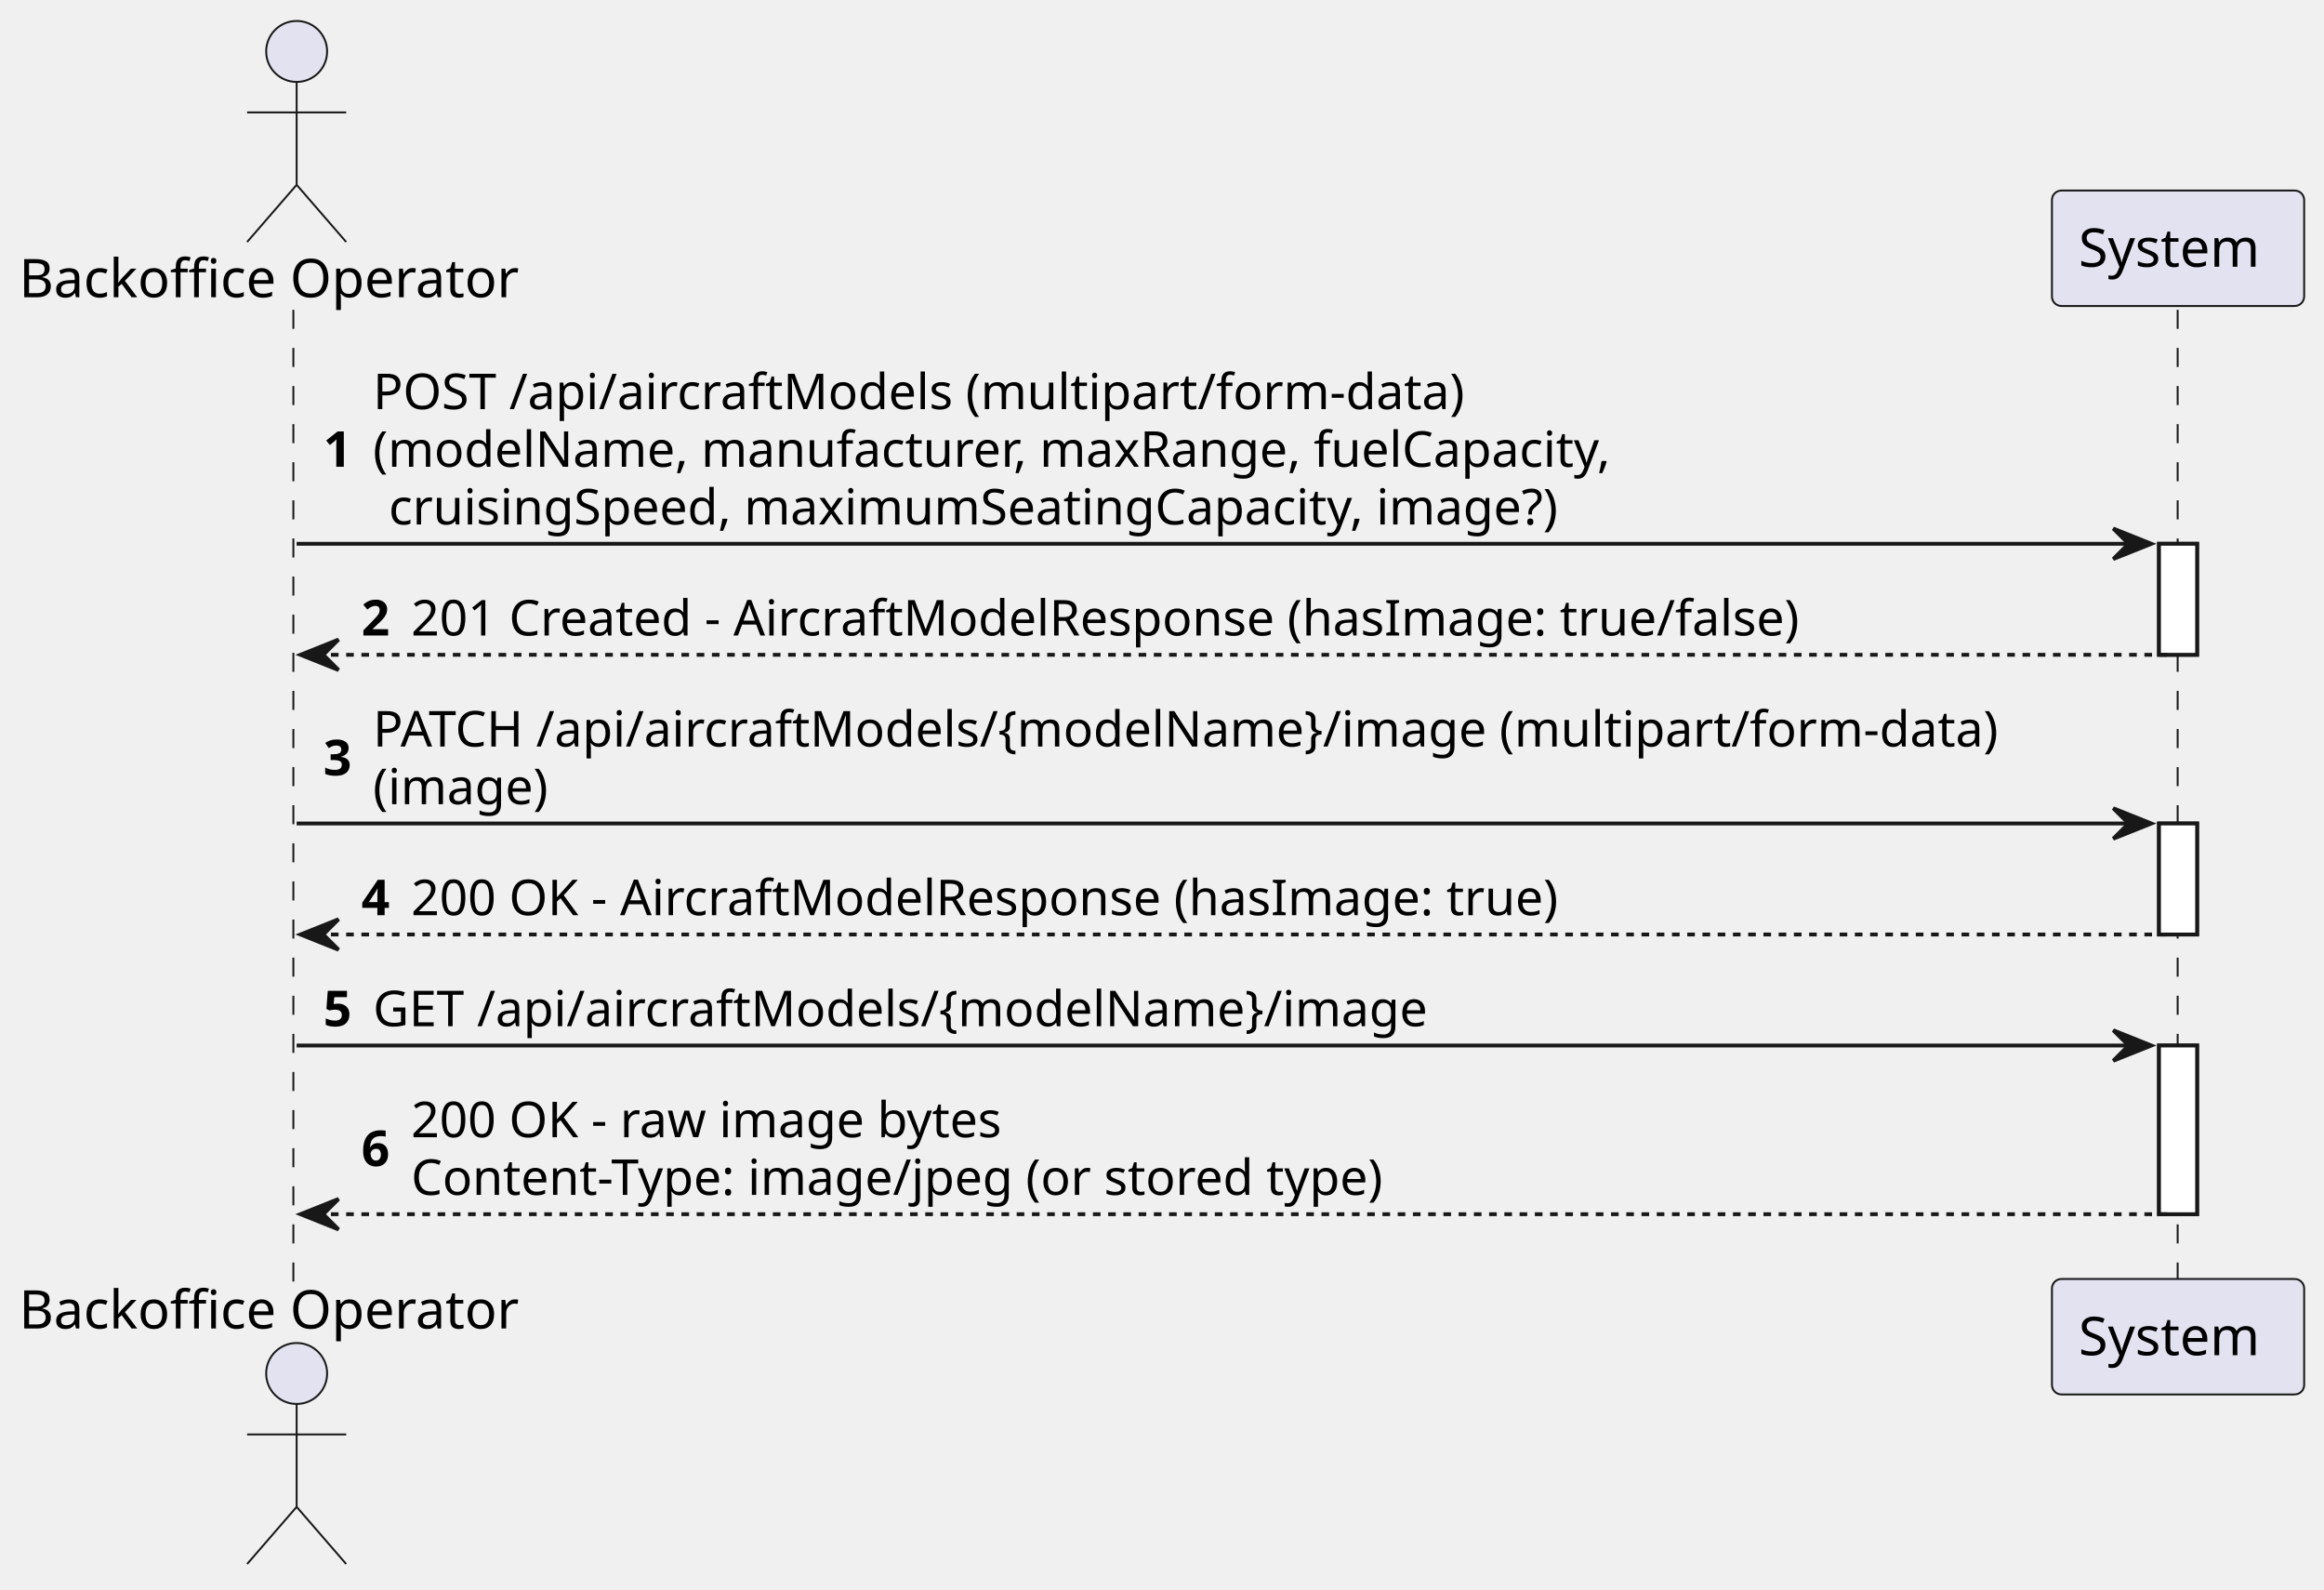
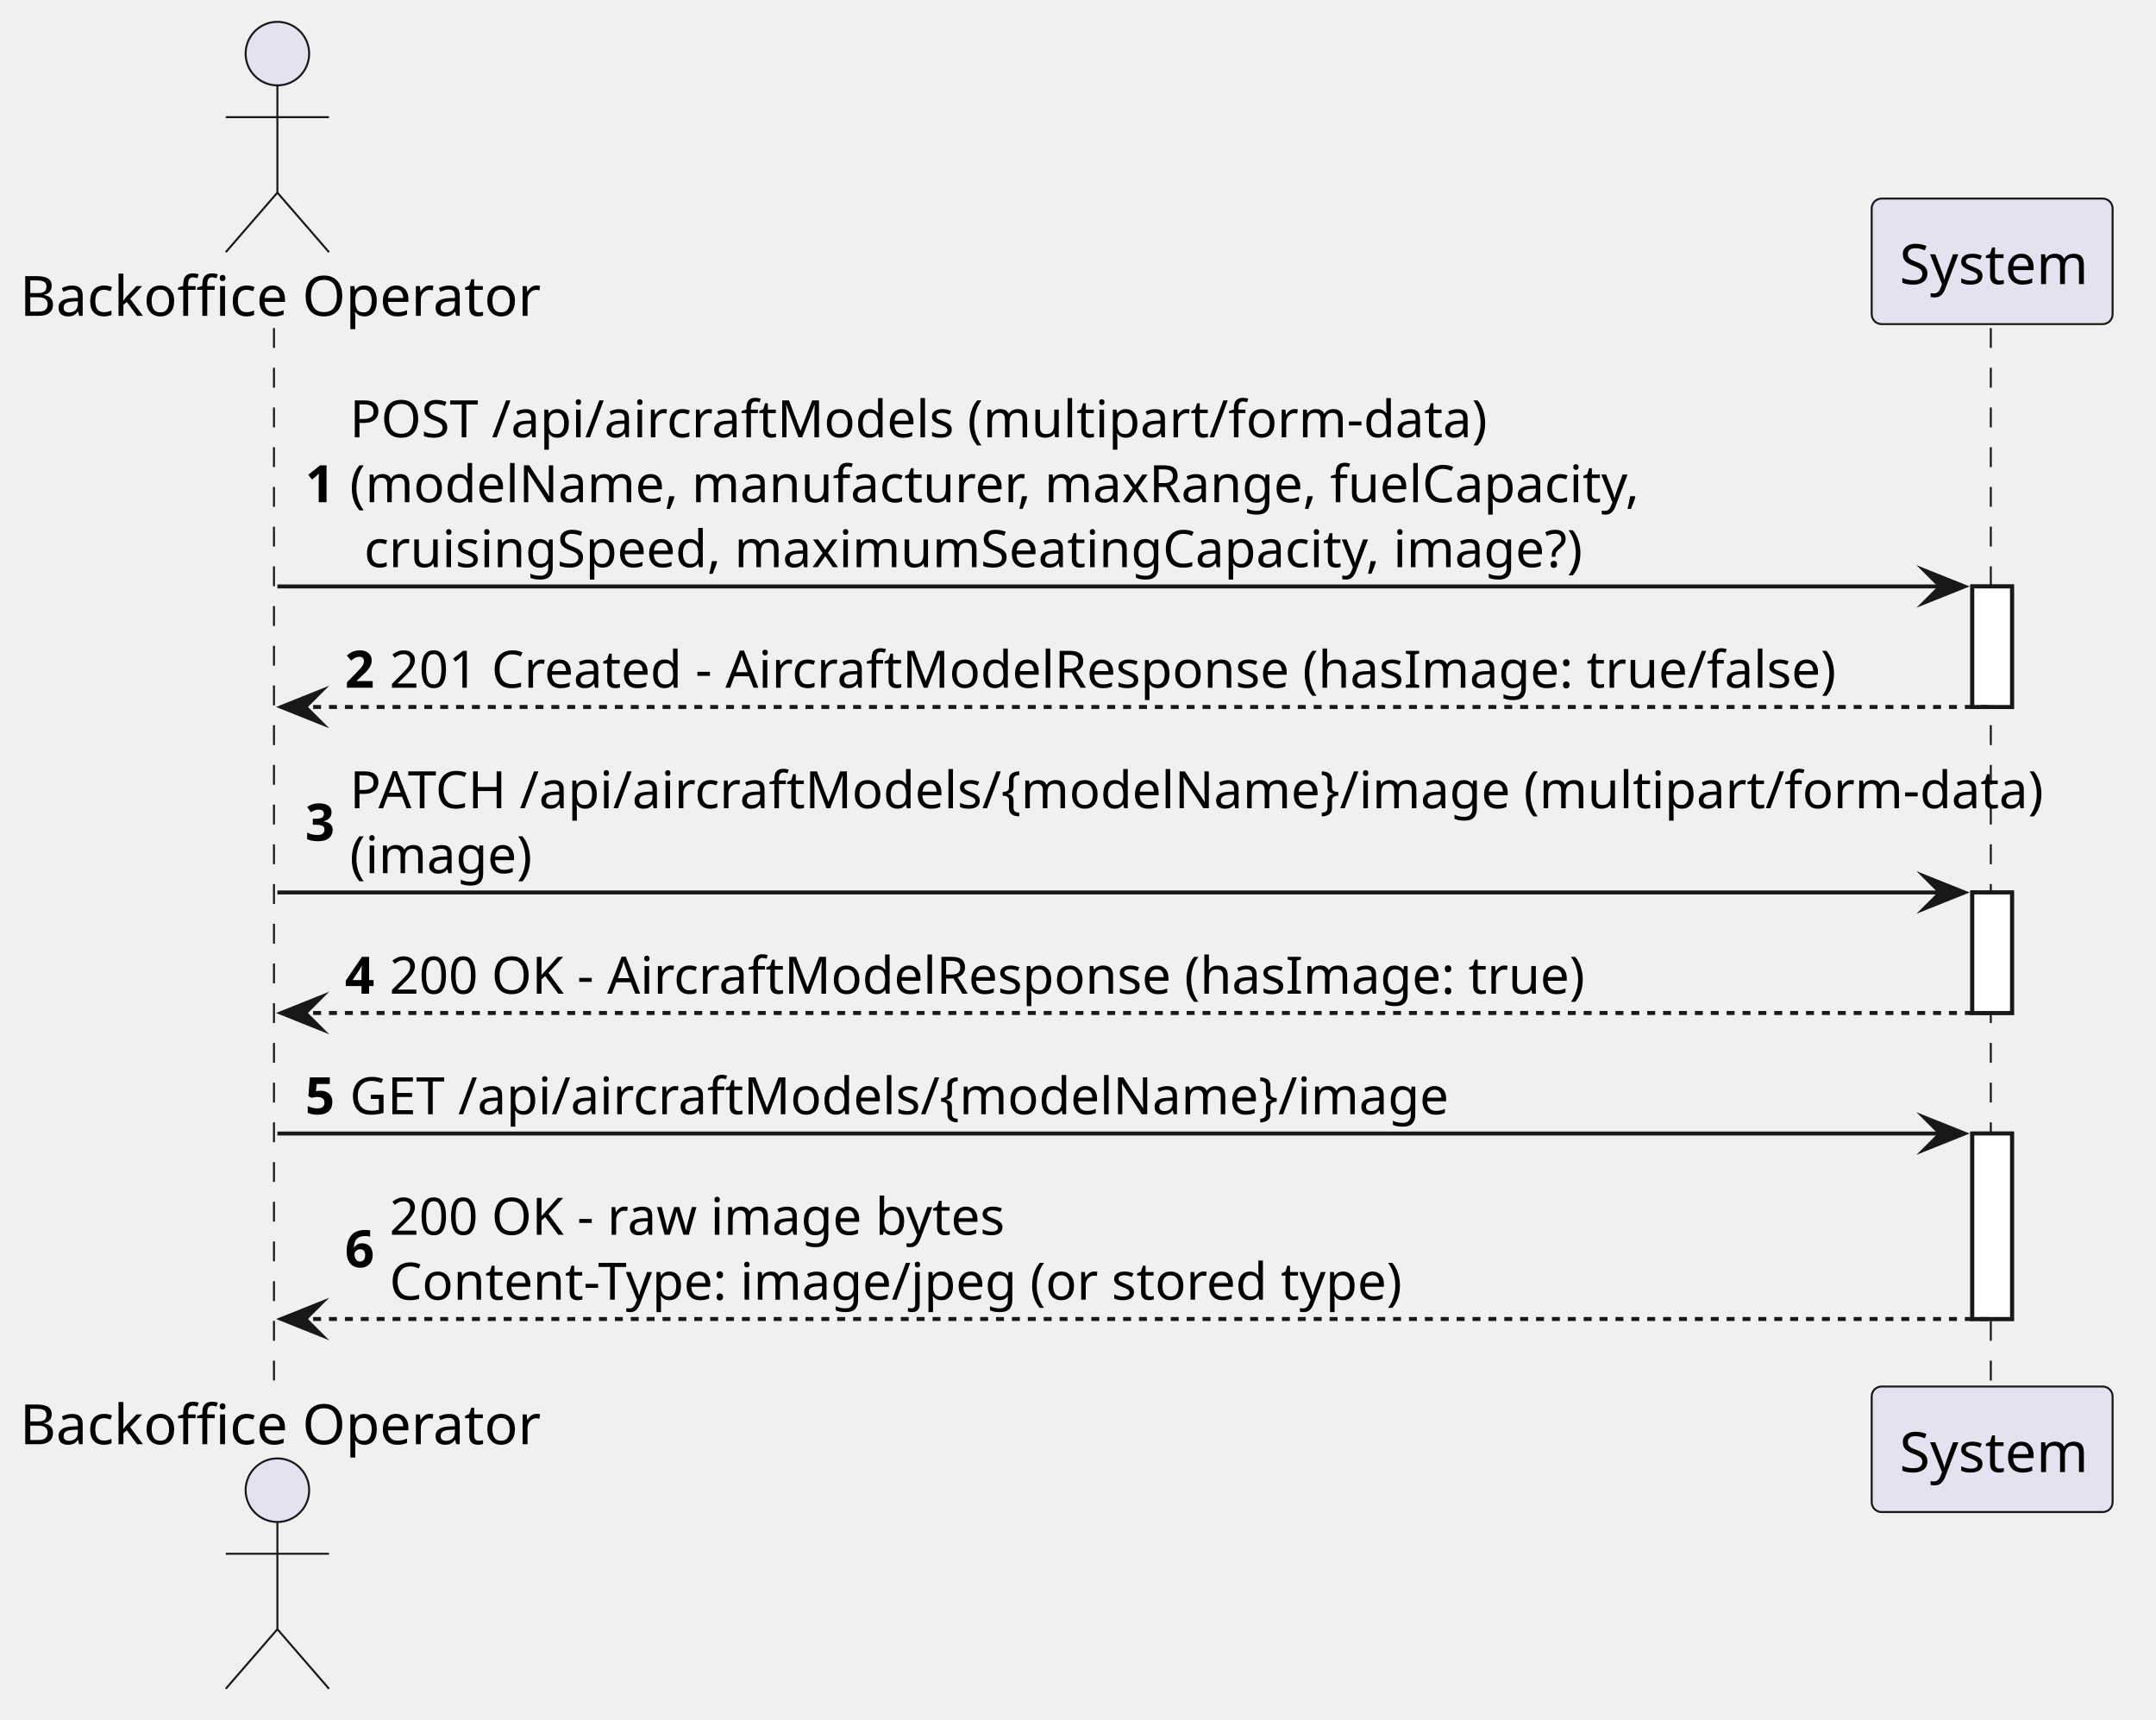
- <svg xmlns="http://www.w3.org/2000/svg" contentStyleType="text/css" data-diagram-type="SEQUENCE" height="417px" preserveAspectRatio="none" style="width:610px;height:417px;background:#FFFFFF;" version="1.1" viewBox="0 0 610 417" width="610px" zoomAndPan="magnify">
+ <svg xmlns="http://www.w3.org/2000/svg" contentStyleType="text/css" data-diagram-type="SEQUENCE" height="433px" preserveAspectRatio="none" style="width:543px;height:433px;background:#FFFFFF;" version="1.1" viewBox="0 0 543 433" width="543px" zoomAndPan="magnify">
  <defs />
  <g>
    <g>
-       <rect fill="#FFFFFF" height="29.133" style="stroke:#181818;stroke-width:1;" width="10" x="566.692" y="142.695" />
+       <rect fill="#FFFFFF" height="30.352" style="stroke:#181818;stroke-width:1;" width="10" x="496.731" y="147.664" />
    </g>
    <g>
-       <rect fill="#FFFFFF" height="29.133" style="stroke:#181818;stroke-width:1;" width="10" x="566.692" y="216.094" />
+       <rect fill="#FFFFFF" height="30.352" style="stroke:#181818;stroke-width:1;" width="10" x="496.731" y="224.719" />
    </g>
    <g>
-       <rect fill="#FFFFFF" height="44.266" style="stroke:#181818;stroke-width:1;" width="10" x="566.692" y="274.359" />
+       <rect fill="#FFFFFF" height="46.703" style="stroke:#181818;stroke-width:1;" width="10" x="496.731" y="285.422" />
+     </g>
+     <g class="participant-lifeline" data-entity-uid="part1" data-qualified-name="Actor" data-source-line="2" id="part1-lifeline">
+       <g>
+         <rect fill="#000000" fill-opacity="0" height="267.516" width="8" x="65.862" y="82.609" />
+         <line style="stroke:#181818;stroke-width:0.5;stroke-dasharray:5,5;" x1="69" x2="69" y1="82.609" y2="350.125" />
+       </g>
+     </g>
+     <g class="participant-lifeline" data-entity-uid="part2" data-qualified-name="Sys" data-source-line="3" id="part2-lifeline">
+       <g>
+         <rect fill="#000000" fill-opacity="0" height="267.516" width="8" x="497.731" y="82.609" />
+         <line style="stroke:#181818;stroke-width:0.5;stroke-dasharray:5,5;" x1="501.394" x2="501.394" y1="82.609" y2="350.125" />
+       </g>
+     </g>
+     <g class="participant participant-head" data-entity-uid="part1" data-qualified-name="Actor" data-source-line="2" id="part1-head">
+       <text fill="#000000" font-family="sans-serif" font-size="14" lengthAdjust="spacing" textLength="123.724" x="5" y="79.533">Backoffice Operator</text>
+       <ellipse cx="69.862" cy="13.5" fill="#E2E2F0" rx="8" ry="8" style="stroke:#181818;stroke-width:0.5;" />
+       <path d="M69.862,21.5 L69.862,48.5 M56.862,29.5 L82.862,29.5 M69.862,48.5 L56.862,63.5 M69.862,48.5 L82.862,63.5" fill="none" style="stroke:#181818;stroke-width:0.5;" />
+     </g>
+     <g class="participant participant-tail" data-entity-uid="part1" data-qualified-name="Actor" data-source-line="2" id="part1-tail">
+       <text fill="#000000" font-family="sans-serif" font-size="14" lengthAdjust="spacing" textLength="123.724" x="5" y="363.658">Backoffice Operator</text>
+       <ellipse cx="69.862" cy="375.234" fill="#E2E2F0" rx="8" ry="8" style="stroke:#181818;stroke-width:0.5;" />
+       <path d="M69.862,383.234 L69.862,410.234 M56.862,391.234 L82.862,391.234 M69.862,410.234 L56.862,425.234 M69.862,410.234 L82.862,425.234" fill="none" style="stroke:#181818;stroke-width:0.5;" />
+     </g>
+     <g class="participant participant-head" data-entity-uid="part2" data-qualified-name="Sys" data-source-line="3" id="part2-head">
+       <rect fill="#E2E2F0" height="31.609" rx="2.5" ry="2.5" style="stroke:#181818;stroke-width:0.5;" width="60.676" x="471.394" y="50" />
+       <text fill="#000000" font-family="sans-serif" font-size="14" lengthAdjust="spacing" textLength="46.676" x="478.394" y="71.533">System</text>
+     </g>
+     <g class="participant participant-tail" data-entity-uid="part2" data-qualified-name="Sys" data-source-line="3" id="part2-tail">
+       <rect fill="#E2E2F0" height="31.609" rx="2.5" ry="2.5" style="stroke:#181818;stroke-width:0.5;" width="60.676" x="471.394" y="349.125" />
+       <text fill="#000000" font-family="sans-serif" font-size="14" lengthAdjust="spacing" textLength="46.676" x="478.394" y="370.658">System</text>
    </g>
    <g>
-       <rect fill="#000000" fill-opacity="0" height="255.328" width="8" x="73.863" y="81.297" />
-       <line style="stroke:#181818;stroke-width:0.5;stroke-dasharray:5,5;" x1="77" x2="77" y1="81.297" y2="336.625" />
+       <rect fill="#FFFFFF" height="30.352" style="stroke:#181818;stroke-width:1;" width="10" x="496.731" y="147.664" />
    </g>
    <g>
-       <rect fill="#000000" fill-opacity="0" height="255.328" width="8" x="567.692" y="81.297" />
-       <line style="stroke:#181818;stroke-width:0.5;stroke-dasharray:5,5;" x1="571.589" x2="571.589" y1="81.297" y2="336.625" />
-     </g>
-     <g class="participant participant-head" data-participant="Actor">
-       <text fill="#000000" font-family="sans-serif" font-size="14" lengthAdjust="spacing" textLength="139.727" x="5" y="77.995">Backoffice Operator</text>
-       <ellipse cx="77.863" cy="13.5" fill="#E2E2F0" rx="8" ry="8" style="stroke:#181818;stroke-width:0.5;" />
-       <path d="M77.863,21.5 L77.863,48.5 M64.863,29.5 L90.863,29.5 M77.863,48.5 L64.863,63.5 M77.863,48.5 L90.863,63.5" fill="none" style="stroke:#181818;stroke-width:0.5;" />
-     </g>
-     <g class="participant participant-tail" data-participant="Actor">
-       <text fill="#000000" font-family="sans-serif" font-size="14" lengthAdjust="spacing" textLength="139.727" x="5" y="348.62">Backoffice Operator</text>
-       <ellipse cx="77.863" cy="360.422" fill="#E2E2F0" rx="8" ry="8" style="stroke:#181818;stroke-width:0.5;" />
-       <path d="M77.863,368.422 L77.863,395.422 M64.863,376.422 L90.863,376.422 M77.863,395.422 L64.863,410.422 M77.863,395.422 L90.863,410.422" fill="none" style="stroke:#181818;stroke-width:0.5;" />
-     </g>
-     <g class="participant participant-head" data-participant="Sys">
-       <rect fill="#E2E2F0" height="30.297" rx="2.5" ry="2.5" style="stroke:#181818;stroke-width:0.5;" width="66.206" x="538.589" y="50" />
-       <text fill="#000000" font-family="sans-serif" font-size="14" lengthAdjust="spacing" textLength="52.206" x="545.589" y="69.995">System</text>
-     </g>
-     <g class="participant participant-tail" data-participant="Sys">
-       <rect fill="#E2E2F0" height="30.297" rx="2.5" ry="2.5" style="stroke:#181818;stroke-width:0.5;" width="66.206" x="538.589" y="335.625" />
-       <text fill="#000000" font-family="sans-serif" font-size="14" lengthAdjust="spacing" textLength="52.206" x="545.589" y="355.62">System</text>
+       <rect fill="#FFFFFF" height="30.352" style="stroke:#181818;stroke-width:1;" width="10" x="496.731" y="224.719" />
    </g>
    <g>
-       <rect fill="#FFFFFF" height="29.133" style="stroke:#181818;stroke-width:1;" width="10" x="566.692" y="142.695" />
+       <rect fill="#FFFFFF" height="46.703" style="stroke:#181818;stroke-width:1;" width="10" x="496.731" y="285.422" />
    </g>
-     <g>
-       <rect fill="#FFFFFF" height="29.133" style="stroke:#181818;stroke-width:1;" width="10" x="566.692" y="216.094" />
+     <g class="message" data-entity-1="part1" data-entity-2="part2" data-source-line="5" id="msg1">
+       <polygon fill="#181818" points="484.731,143.664,494.731,147.664,484.731,151.664,488.731,147.664" style="stroke:#181818;stroke-width:1;stroke-linejoin:miter;stroke-miterlimit:10;" />
+       <line style="stroke:#181818;stroke-width:1;" x1="69.862" x2="490.731" y1="147.664" y2="147.664" />
+       <text fill="#000000" font-family="sans-serif" font-size="13" font-weight="700" lengthAdjust="spacing" textLength="7.23" x="76.862" y="126.456">1</text>
+       <text fill="#000000" font-family="sans-serif" font-size="13" lengthAdjust="spacing" textLength="266.576" x="88.092" y="110.105">POST /api/aircraftModels (multipart/form-data)</text>
+       <text fill="#000000" font-family="sans-serif" font-size="13" lengthAdjust="spacing" textLength="310.692" x="88.092" y="126.456">(modelName, manufacturer, maxRange, fuelCapacity,</text>
+       <text fill="#000000" font-family="sans-serif" font-size="13" lengthAdjust="spacing" textLength="294.804" x="91.704" y="142.808">cruisingSpeed, maximumSeatingCapacity, image?)</text>
    </g>
-     <g>
-       <rect fill="#FFFFFF" height="44.266" style="stroke:#181818;stroke-width:1;" width="10" x="566.692" y="274.359" />
+     <g class="message" data-entity-1="part2" data-entity-2="part1" data-source-line="7" id="msg2">
+       <polygon fill="#181818" points="80.862,174.016,70.862,178.016,80.862,182.016,76.862,178.016" style="stroke:#181818;stroke-width:1;stroke-linejoin:miter;stroke-miterlimit:10;" />
+       <line style="stroke:#181818;stroke-width:1;stroke-dasharray:2,2;" x1="74.862" x2="500.731" y1="178.016" y2="178.016" />
+       <text fill="#000000" font-family="sans-serif" font-size="13" font-weight="700" lengthAdjust="spacing" textLength="7.23" x="86.862" y="173.159">2</text>
+       <text fill="#000000" font-family="sans-serif" font-size="13" lengthAdjust="spacing" textLength="348.277" x="98.092" y="173.159">201 Created - AircraftModelResponse (hasImage: true/false)</text>
    </g>
-     <g class="message" data-participant-1="Actor" data-participant-2="Sys">
-       <polygon fill="#181818" points="554.692,138.695,564.692,142.695,554.692,146.695,558.692,142.695" style="stroke:#181818;stroke-width:1;" />
-       <line style="stroke:#181818;stroke-width:1;" x1="77.863" x2="560.692" y1="142.695" y2="142.695" />
-       <text fill="#000000" font-family="sans-serif" font-size="13" font-weight="bold" lengthAdjust="spacing" textLength="9.045" x="84.863" y="122.497">1</text>
-       <text fill="#000000" font-family="sans-serif" font-size="13" lengthAdjust="spacing" textLength="302.897" x="97.909" y="107.364">POST /api/aircraftModels (multipart/form-data)</text>
-       <text fill="#000000" font-family="sans-serif" font-size="13" lengthAdjust="spacing" textLength="352.701" x="97.909" y="122.497">(modelName, manufacturer, maxRange, fuelCapacity,</text>
-       <text fill="#000000" font-family="sans-serif" font-size="13" lengthAdjust="spacing" textLength="332.693" x="102.041" y="137.629">cruisingSpeed, maximumSeatingCapacity, image?)</text>
+     <g class="message" data-entity-1="part1" data-entity-2="part2" data-source-line="10" id="msg3">
+       <polygon fill="#181818" points="484.731,220.719,494.731,224.719,484.731,228.719,488.731,224.719" style="stroke:#181818;stroke-width:1;stroke-linejoin:miter;stroke-miterlimit:10;" />
+       <line style="stroke:#181818;stroke-width:1;" x1="69.862" x2="490.731" y1="224.719" y2="224.719" />
+       <text fill="#000000" font-family="sans-serif" font-size="13" font-weight="700" lengthAdjust="spacing" textLength="7.23" x="76.862" y="211.686">3</text>
+       <text fill="#000000" font-family="sans-serif" font-size="13" lengthAdjust="spacing" textLength="396.64" x="88.092" y="203.511">PATCH /api/aircraftModels/{modelName}/image (multipart/form-data)</text>
+       <text fill="#000000" font-family="sans-serif" font-size="13" lengthAdjust="spacing" textLength="44.065" x="88.092" y="219.862">(image)</text>
    </g>
-     <g class="message" data-participant-1="Sys" data-participant-2="Actor">
-       <polygon fill="#181818" points="88.863,167.828,78.863,171.828,88.863,175.828,84.863,171.828" style="stroke:#181818;stroke-width:1;" />
-       <line style="stroke:#181818;stroke-width:1;stroke-dasharray:2,2;" x1="82.863" x2="570.692" y1="171.828" y2="171.828" />
-       <text fill="#000000" font-family="sans-serif" font-size="13" font-weight="bold" lengthAdjust="spacing" textLength="9.045" x="94.863" y="166.762">2</text>
-       <text fill="#000000" font-family="sans-serif" font-size="13" lengthAdjust="spacing" textLength="392.133" x="107.909" y="166.762">201 Created - AircraftModelResponse (hasImage: true/false)</text>
+     <g class="message" data-entity-1="part2" data-entity-2="part1" data-source-line="12" id="msg4">
+       <polygon fill="#181818" points="80.862,251.07,70.862,255.07,80.862,259.07,76.862,255.07" style="stroke:#181818;stroke-width:1;stroke-linejoin:miter;stroke-miterlimit:10;" />
+       <line style="stroke:#181818;stroke-width:1;stroke-dasharray:2,2;" x1="74.862" x2="500.731" y1="255.07" y2="255.07" />
+       <text fill="#000000" font-family="sans-serif" font-size="13" font-weight="700" lengthAdjust="spacing" textLength="7.23" x="86.862" y="250.214">4</text>
+       <text fill="#000000" font-family="sans-serif" font-size="13" lengthAdjust="spacing" textLength="289.739" x="98.092" y="250.214">200 OK - AircraftModelResponse (hasImage: true)</text>
    </g>
-     <g class="message" data-participant-1="Actor" data-participant-2="Sys">
-       <polygon fill="#181818" points="554.692,212.094,564.692,216.094,554.692,220.094,558.692,216.094" style="stroke:#181818;stroke-width:1;" />
-       <line style="stroke:#181818;stroke-width:1;" x1="77.863" x2="560.692" y1="216.094" y2="216.094" />
-       <text fill="#000000" font-family="sans-serif" font-size="13" font-weight="bold" lengthAdjust="spacing" textLength="9.045" x="84.863" y="203.461">3</text>
-       <text fill="#000000" font-family="sans-serif" font-size="13" lengthAdjust="spacing" textLength="456.784" x="97.909" y="195.895">PATCH /api/aircraftModels/{modelName}/image (multipart/form-data)</text>
-       <text fill="#000000" font-family="sans-serif" font-size="13" lengthAdjust="spacing" textLength="50.635" x="97.909" y="211.028">(image)</text>
+     <g class="message" data-entity-1="part1" data-entity-2="part2" data-source-line="15" id="msg5">
+       <polygon fill="#181818" points="484.731,281.422,494.731,285.422,484.731,289.422,488.731,285.422" style="stroke:#181818;stroke-width:1;stroke-linejoin:miter;stroke-miterlimit:10;" />
+       <line style="stroke:#181818;stroke-width:1;" x1="69.862" x2="490.731" y1="285.422" y2="285.422" />
+       <text fill="#000000" font-family="sans-serif" font-size="13" font-weight="700" lengthAdjust="spacing" textLength="7.23" x="76.862" y="280.565">5</text>
+       <text fill="#000000" font-family="sans-serif" font-size="13" lengthAdjust="spacing" textLength="257.943" x="88.092" y="280.565">GET /api/aircraftModels/{modelName}/image</text>
    </g>
-     <g class="message" data-participant-1="Sys" data-participant-2="Actor">
-       <polygon fill="#181818" points="88.863,241.227,78.863,245.227,88.863,249.227,84.863,245.227" style="stroke:#181818;stroke-width:1;" />
-       <line style="stroke:#181818;stroke-width:1;stroke-dasharray:2,2;" x1="82.863" x2="570.692" y1="245.227" y2="245.227" />
-       <text fill="#000000" font-family="sans-serif" font-size="13" font-weight="bold" lengthAdjust="spacing" textLength="9.045" x="94.863" y="240.161">4</text>
-       <text fill="#000000" font-family="sans-serif" font-size="13" lengthAdjust="spacing" textLength="323.851" x="107.909" y="240.161">200 OK - AircraftModelResponse (hasImage: true)</text>
-     </g>
-     <g class="message" data-participant-1="Actor" data-participant-2="Sys">
-       <polygon fill="#181818" points="554.692,270.359,564.692,274.359,554.692,278.359,558.692,274.359" style="stroke:#181818;stroke-width:1;" />
-       <line style="stroke:#181818;stroke-width:1;" x1="77.863" x2="560.692" y1="274.359" y2="274.359" />
-       <text fill="#000000" font-family="sans-serif" font-size="13" font-weight="bold" lengthAdjust="spacing" textLength="9.045" x="84.863" y="269.293">5</text>
-       <text fill="#000000" font-family="sans-serif" font-size="13" lengthAdjust="spacing" textLength="296.435" x="97.909" y="269.293">GET /api/aircraftModels/{modelName}/image</text>
-     </g>
-     <g class="message" data-participant-1="Sys" data-participant-2="Actor">
-       <polygon fill="#181818" points="88.863,314.625,78.863,318.625,88.863,322.625,84.863,318.625" style="stroke:#181818;stroke-width:1;" />
-       <line style="stroke:#181818;stroke-width:1;stroke-dasharray:2,2;" x1="82.863" x2="570.692" y1="318.625" y2="318.625" />
-       <text fill="#000000" font-family="sans-serif" font-size="13" font-weight="bold" lengthAdjust="spacing" textLength="9.045" x="94.863" y="305.993">6</text>
-       <text fill="#000000" font-family="sans-serif" font-size="13" lengthAdjust="spacing" textLength="169.171" x="107.909" y="298.426">200 OK - raw image bytes</text>
-       <text fill="#000000" font-family="sans-serif" font-size="13" lengthAdjust="spacing" textLength="276.072" x="107.909" y="313.559">Content-Type: image/jpeg (or stored type)</text>
+     <g class="message" data-entity-1="part2" data-entity-2="part1" data-source-line="17" id="msg6">
+       <polygon fill="#181818" points="80.862,328.125,70.862,332.125,80.862,336.125,76.862,332.125" style="stroke:#181818;stroke-width:1;stroke-linejoin:miter;stroke-miterlimit:10;" />
+       <line style="stroke:#181818;stroke-width:1;stroke-dasharray:2,2;" x1="74.862" x2="500.731" y1="332.125" y2="332.125" />
+       <text fill="#000000" font-family="sans-serif" font-size="13" font-weight="700" lengthAdjust="spacing" textLength="7.23" x="86.862" y="319.093">6</text>
+       <text fill="#000000" font-family="sans-serif" font-size="13" lengthAdjust="spacing" textLength="150.287" x="98.092" y="310.917">200 OK - raw image bytes</text>
+       <text fill="#000000" font-family="sans-serif" font-size="13" lengthAdjust="spacing" textLength="241.338" x="98.092" y="327.269">Content-Type: image/jpeg (or stored type)</text>
    </g>
  </g>
</svg>
